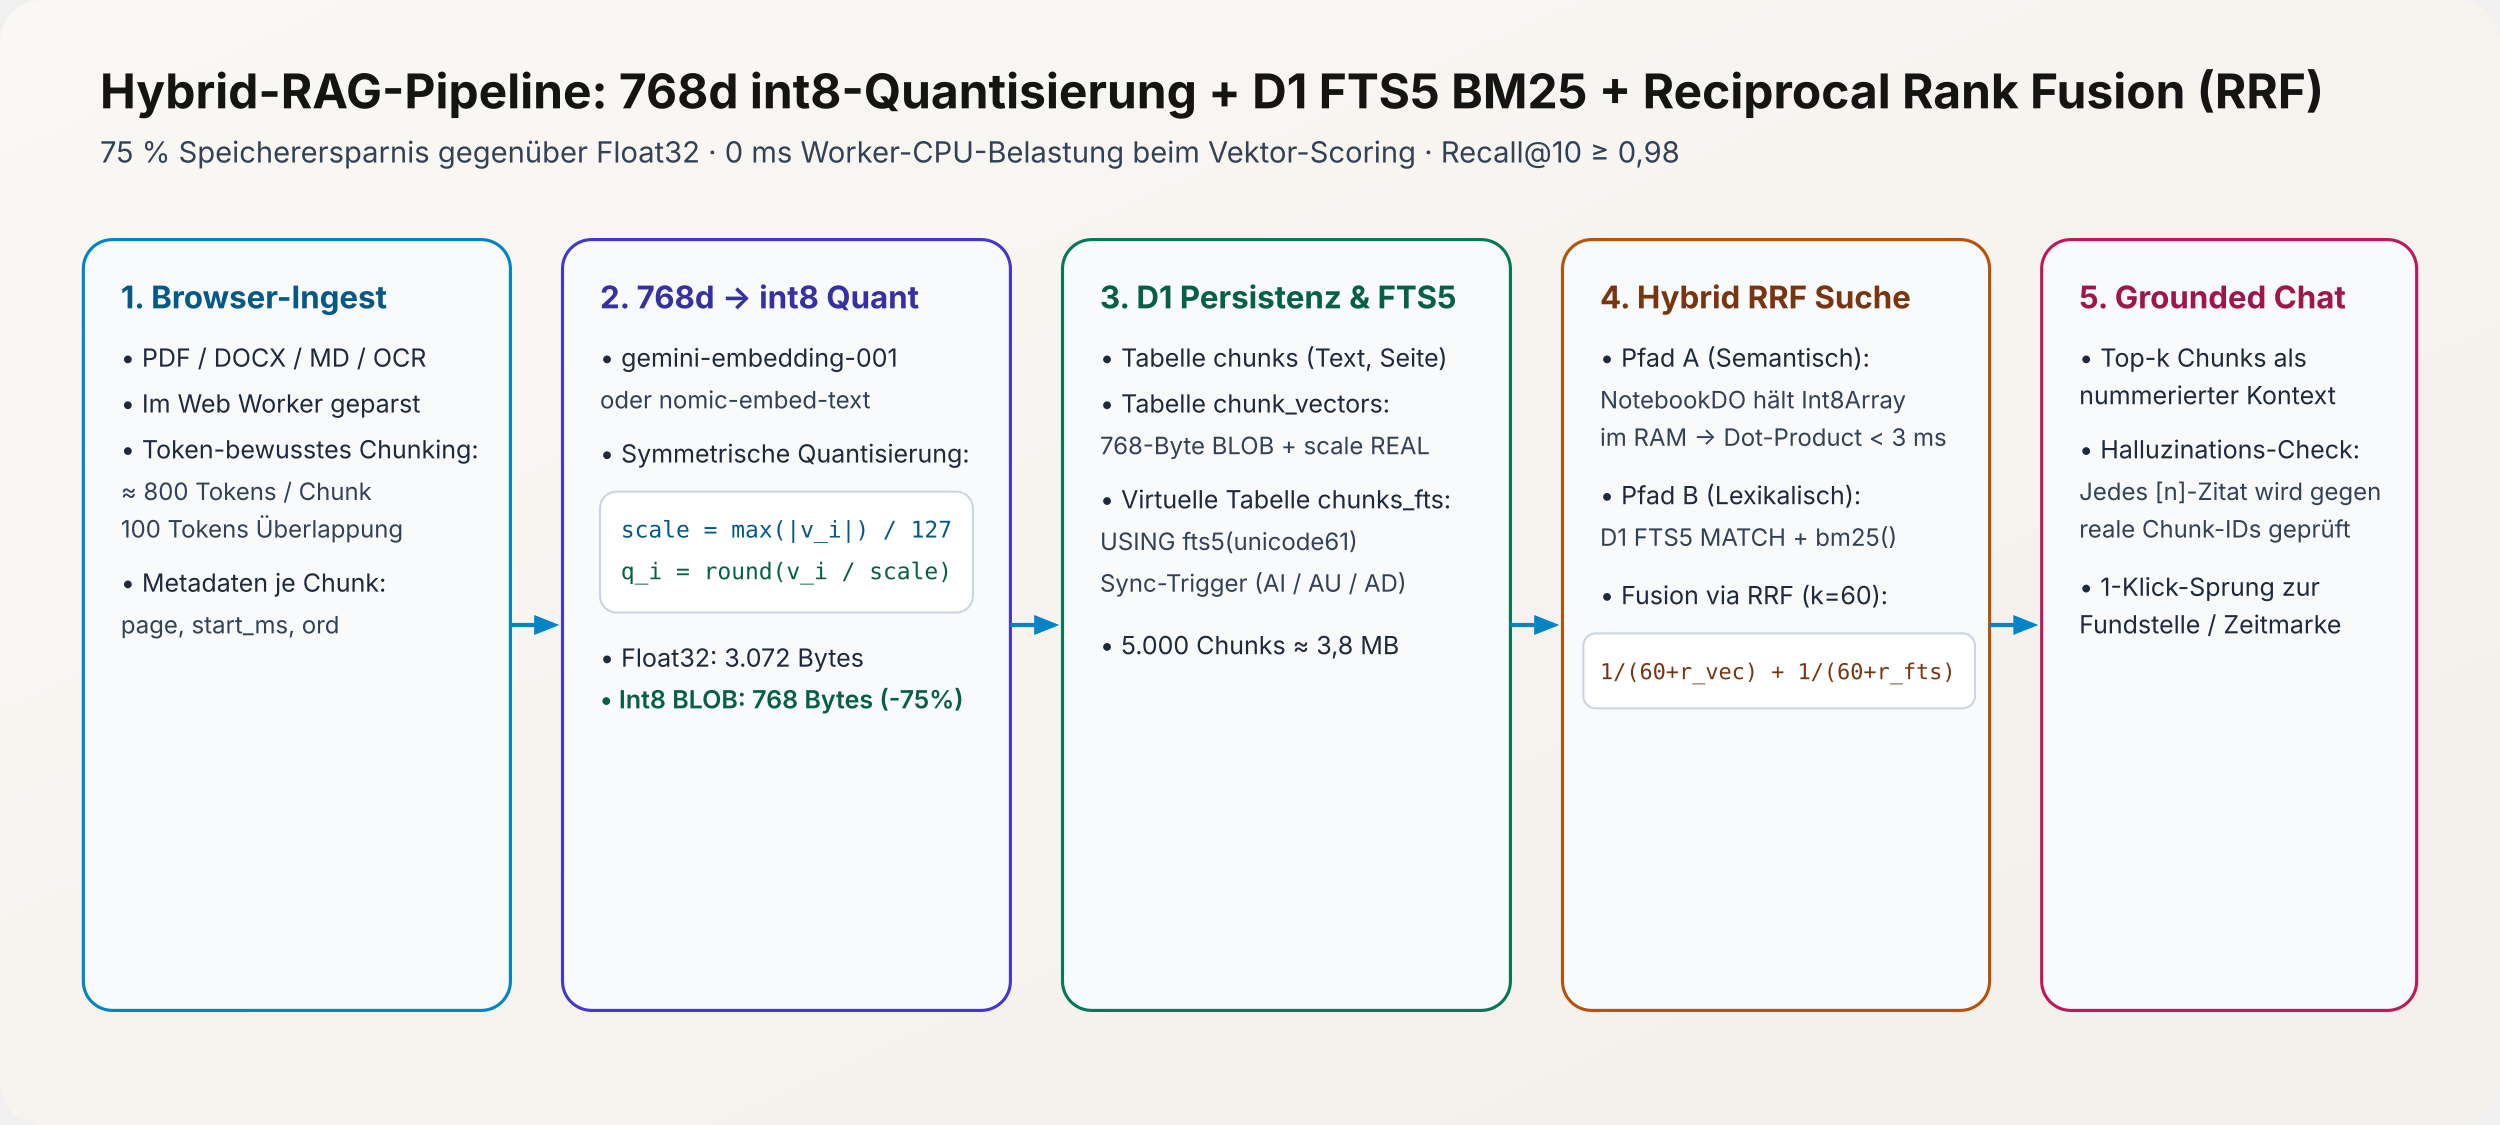
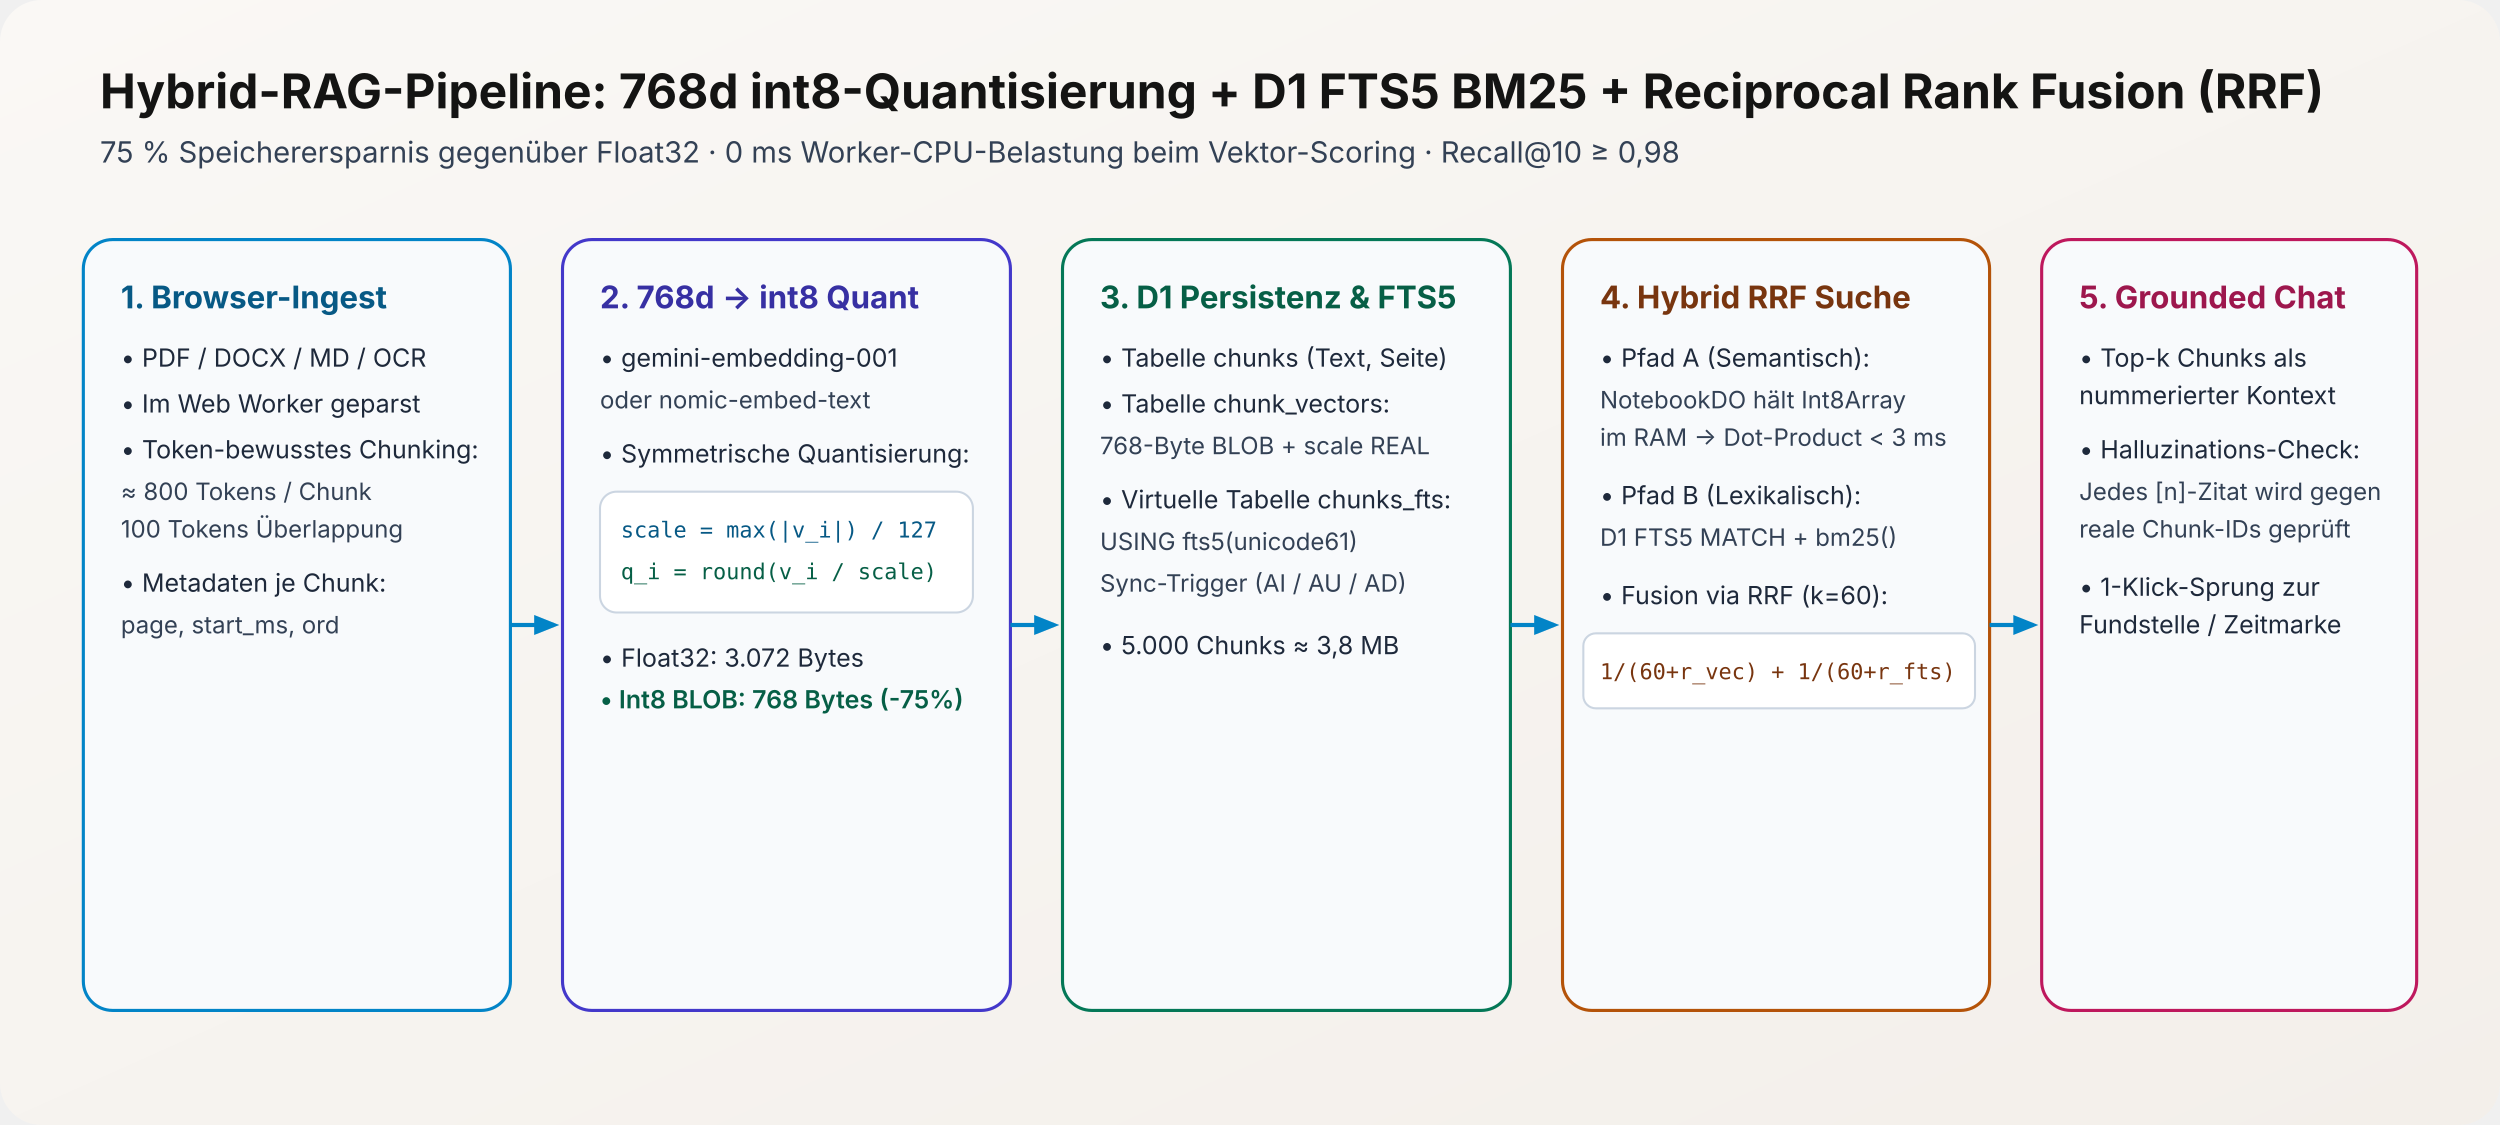
<svg xmlns="http://www.w3.org/2000/svg" viewBox="0 0 1200 540" width="1200" height="540" role="img" aria-labelledby="rag-title rag-desc">
  <style>
    :root {
      color-scheme: light dark;
      --bg-primary: #FAF8F5;
      --bg-card: #FFFFFF;
      --text-primary: #141413;
      --text-secondary: #3D3935;
      --border-subtle: #334155;
    }
    @media (prefers-color-scheme: dark) {
      :root {
        --bg-primary: #FAF8F5;
        --bg-card: #F8FAFC;
        --text-primary: #141413;
        --text-secondary: #475569;
        --border-subtle: #CBD5E1;
      }
    }
  </style>
  <defs>
    <linearGradient id="ragBg" x1="0%" y1="0%" x2="100%" y2="100%">
      <stop offset="0%" stop-color="#FAF8F5" />
      <stop offset="100%" stop-color="#F3EFEA" />
    </linearGradient>
    <marker id="ragArrow" viewBox="0 0 10 10" refX="8" refY="5" markerWidth="6" markerHeight="6" orient="auto">
      <path d="M 0 1 L 10 5 L 0 9 z" fill="#0284C7" />
    </marker>
  </defs>
  <rect width="1200" height="540" rx="20" fill="url(#ragBg)" />
  <text x="48" y="52" fill="#141413" font-family="Inter, 'Segoe UI', system-ui, -apple-system, Roboto, Helvetica, Arial, sans-serif" font-size="23" font-weight="700">Hybrid-RAG-Pipeline: 768d int8-Quantisierung + D1 FTS5 BM25 + Reciprocal Rank Fusion (RRF)</text>
  <text x="48" y="78" fill="#334155" font-family="Inter, 'Segoe UI', system-ui, -apple-system, Roboto, Helvetica, Arial, sans-serif" font-size="14">75 % Speicherersparnis gegenüber Float32 · 0 ms Worker-CPU-Belastung beim Vektor-Scoring · Recall@10 ≥ 0,98</text>
  <rect x="40" y="115" width="205" height="370" rx="14" fill="#F8FAFC" stroke="#0284C7" stroke-width="1.5" />
  <text x="58" y="148" fill="#075985" font-family="Inter, 'Segoe UI', system-ui, -apple-system, Roboto, Helvetica, Arial, sans-serif" font-size="15" font-weight="700">1. Browser-Ingest</text>
  <text x="58" y="176" fill="#1E293B" font-family="Inter, 'Segoe UI', system-ui, -apple-system, Roboto, Helvetica, Arial, sans-serif" font-size="12">• PDF / DOCX / MD / OCR</text>
  <text x="58" y="198" fill="#1E293B" font-family="Inter, 'Segoe UI', system-ui, -apple-system, Roboto, Helvetica, Arial, sans-serif" font-size="12">• Im Web Worker geparst</text>
  <text x="58" y="220" fill="#1E293B" font-family="Inter, 'Segoe UI', system-ui, -apple-system, Roboto, Helvetica, Arial, sans-serif" font-size="12">• Token-bewusstes Chunking:</text>
  <text x="58" y="240" fill="#334155" font-family="Inter, 'Segoe UI', system-ui, -apple-system, Roboto, Helvetica, Arial, sans-serif" font-size="11.5">  ≈ 800 Tokens / Chunk</text>
  <text x="58" y="258" fill="#334155" font-family="Inter, 'Segoe UI', system-ui, -apple-system, Roboto, Helvetica, Arial, sans-serif" font-size="11.5">  100 Tokens Überlappung</text>
  <text x="58" y="284" fill="#1E293B" font-family="Inter, 'Segoe UI', system-ui, -apple-system, Roboto, Helvetica, Arial, sans-serif" font-size="12">• Metadaten je Chunk:</text>
  <text x="58" y="304" fill="#334155" font-family="Inter, 'Segoe UI', system-ui, -apple-system, Roboto, Helvetica, Arial, sans-serif" font-size="11.5">  page, start_ms, ord</text>
  <rect x="270" y="115" width="215" height="370" rx="14" fill="#F8FAFC" stroke="#4338CA" stroke-width="1.5" />
  <text x="288" y="148" fill="#3730A3" font-family="Inter, 'Segoe UI', system-ui, -apple-system, Roboto, Helvetica, Arial, sans-serif" font-size="15" font-weight="700">2. 768d → int8 Quant</text>
  <text x="288" y="176" fill="#1E293B" font-family="Inter, 'Segoe UI', system-ui, -apple-system, Roboto, Helvetica, Arial, sans-serif" font-size="12">• gemini-embedding-001</text>
  <text x="288" y="196" fill="#334155" font-family="Inter, 'Segoe UI', system-ui, -apple-system, Roboto, Helvetica, Arial, sans-serif" font-size="11.5">  oder nomic-embed-text</text>
  <text x="288" y="222" fill="#1E293B" font-family="Inter, 'Segoe UI', system-ui, -apple-system, Roboto, Helvetica, Arial, sans-serif" font-size="12">• Symmetrische Quantisierung:</text>
  <rect x="288" y="236" width="179" height="58" rx="8" fill="#FFFFFF" stroke="#CBD5E1" />
-   <text x="298" y="258" fill="#075985" font-family="'JetBrains Mono', ui-monospace, Consolas, Menlo, monospace" font-size="11">scale = max(|v_i|) / 127</text>
-   <text x="298" y="278" fill="#065F46" font-family="'JetBrains Mono', ui-monospace, Consolas, Menlo, monospace" font-size="11">q_i = round(v_i / scale)</text>
+   <text x="298" y="258" fill="#075985" font-family="'JetBrains Mono', ui-monospace, Consolas, Menlo, monospace" font-size="10.5">scale = max(|v_i|) / 127</text>
+   <text x="298" y="278" fill="#065F46" font-family="'JetBrains Mono', ui-monospace, Consolas, Menlo, monospace" font-size="10.5">q_i = round(v_i / scale)</text>
  <text x="288" y="320" fill="#1E293B" font-family="Inter, 'Segoe UI', system-ui, -apple-system, Roboto, Helvetica, Arial, sans-serif" font-size="12">• Float32: 3.072 Bytes</text>
  <text x="288" y="340" fill="#065F46" font-family="Inter, 'Segoe UI', system-ui, -apple-system, Roboto, Helvetica, Arial, sans-serif" font-size="12" font-weight="600">• Int8 BLOB: 768 Bytes (-75%)</text>
  <rect x="510" y="115" width="215" height="370" rx="14" fill="#F8FAFC" stroke="#047857" stroke-width="1.5" />
  <text x="528" y="148" fill="#065F46" font-family="Inter, 'Segoe UI', system-ui, -apple-system, Roboto, Helvetica, Arial, sans-serif" font-size="15" font-weight="700">3. D1 Persistenz &amp; FTS5</text>
  <text x="528" y="176" fill="#1E293B" font-family="Inter, 'Segoe UI', system-ui, -apple-system, Roboto, Helvetica, Arial, sans-serif" font-size="12">• Tabelle chunks (Text, Seite)</text>
  <text x="528" y="198" fill="#1E293B" font-family="Inter, 'Segoe UI', system-ui, -apple-system, Roboto, Helvetica, Arial, sans-serif" font-size="12">• Tabelle chunk_vectors:</text>
  <text x="528" y="218" fill="#334155" font-family="Inter, 'Segoe UI', system-ui, -apple-system, Roboto, Helvetica, Arial, sans-serif" font-size="11.5">  768-Byte BLOB + scale REAL</text>
  <text x="528" y="244" fill="#1E293B" font-family="Inter, 'Segoe UI', system-ui, -apple-system, Roboto, Helvetica, Arial, sans-serif" font-size="12">• Virtuelle Tabelle chunks_fts:</text>
  <text x="528" y="264" fill="#334155" font-family="Inter, 'Segoe UI', system-ui, -apple-system, Roboto, Helvetica, Arial, sans-serif" font-size="11.5">  USING fts5(unicode61)</text>
  <text x="528" y="284" fill="#334155" font-family="Inter, 'Segoe UI', system-ui, -apple-system, Roboto, Helvetica, Arial, sans-serif" font-size="11.5">  Sync-Trigger (AI / AU / AD)</text>
  <text x="528" y="314" fill="#1E293B" font-family="Inter, 'Segoe UI', system-ui, -apple-system, Roboto, Helvetica, Arial, sans-serif" font-size="12">• 5.000 Chunks ≈ 3,8 MB</text>
  <rect x="750" y="115" width="205" height="370" rx="14" fill="#F8FAFC" stroke="#B45309" stroke-width="1.5" />
  <text x="768" y="148" fill="#78350F" font-family="Inter, 'Segoe UI', system-ui, -apple-system, Roboto, Helvetica, Arial, sans-serif" font-size="15" font-weight="700">4. Hybrid RRF Suche</text>
  <text x="768" y="176" fill="#1E293B" font-family="Inter, 'Segoe UI', system-ui, -apple-system, Roboto, Helvetica, Arial, sans-serif" font-size="12">• Pfad A (Semantisch):</text>
  <text x="768" y="196" fill="#334155" font-family="Inter, 'Segoe UI', system-ui, -apple-system, Roboto, Helvetica, Arial, sans-serif" font-size="11.5">  NotebookDO hält Int8Array</text>
  <text x="768" y="214" fill="#334155" font-family="Inter, 'Segoe UI', system-ui, -apple-system, Roboto, Helvetica, Arial, sans-serif" font-size="11.5">  im RAM → Dot-Product &lt; 3 ms</text>
  <text x="768" y="242" fill="#1E293B" font-family="Inter, 'Segoe UI', system-ui, -apple-system, Roboto, Helvetica, Arial, sans-serif" font-size="12">• Pfad B (Lexikalisch):</text>
  <text x="768" y="262" fill="#334155" font-family="Inter, 'Segoe UI', system-ui, -apple-system, Roboto, Helvetica, Arial, sans-serif" font-size="11.5">  D1 FTS5 MATCH + bm25()</text>
  <text x="768" y="290" fill="#1E293B" font-family="Inter, 'Segoe UI', system-ui, -apple-system, Roboto, Helvetica, Arial, sans-serif" font-size="12">• Fusion via RRF (k=60):</text>
  <rect x="760" y="304" width="188" height="36" rx="6" fill="#FFFFFF" stroke="#CBD5E1" />
  <text x="768" y="326" fill="#78350F" font-family="'JetBrains Mono', ui-monospace, Consolas, Menlo, monospace" font-size="10.5">1/(60+r_vec) + 1/(60+r_fts)</text>
  <rect x="980" y="115" width="180" height="370" rx="14" fill="#F8FAFC" stroke="#BE185D" stroke-width="1.5" />
  <text x="998" y="148" fill="#9D174D" font-family="Inter, 'Segoe UI', system-ui, -apple-system, Roboto, Helvetica, Arial, sans-serif" font-size="15" font-weight="700">5. Grounded Chat</text>
  <text x="998" y="176" fill="#1E293B" font-family="Inter, 'Segoe UI', system-ui, -apple-system, Roboto, Helvetica, Arial, sans-serif" font-size="12">• Top-k Chunks als</text>
  <text x="998" y="194" fill="#1E293B" font-family="Inter, 'Segoe UI', system-ui, -apple-system, Roboto, Helvetica, Arial, sans-serif" font-size="12">  nummerierter Kontext</text>
  <text x="998" y="220" fill="#1E293B" font-family="Inter, 'Segoe UI', system-ui, -apple-system, Roboto, Helvetica, Arial, sans-serif" font-size="12">• Halluzinations-Check:</text>
  <text x="998" y="240" fill="#334155" font-family="Inter, 'Segoe UI', system-ui, -apple-system, Roboto, Helvetica, Arial, sans-serif" font-size="11.5">  Jedes [n]-Zitat wird gegen</text>
  <text x="998" y="258" fill="#334155" font-family="Inter, 'Segoe UI', system-ui, -apple-system, Roboto, Helvetica, Arial, sans-serif" font-size="11.5">  reale Chunk-IDs geprüft</text>
  <text x="998" y="286" fill="#1E293B" font-family="Inter, 'Segoe UI', system-ui, -apple-system, Roboto, Helvetica, Arial, sans-serif" font-size="12">• 1-Klick-Sprung zur</text>
  <text x="998" y="304" fill="#1E293B" font-family="Inter, 'Segoe UI', system-ui, -apple-system, Roboto, Helvetica, Arial, sans-serif" font-size="12">  Fundstelle / Zeitmarke</text>
  <line x1="245" y1="300" x2="266" y2="300" stroke="#0284C7" stroke-width="2" marker-end="url(#ragArrow)" />
  <line x1="485" y1="300" x2="506" y2="300" stroke="#0284C7" stroke-width="2" marker-end="url(#ragArrow)" />
  <line x1="725" y1="300" x2="746" y2="300" stroke="#0284C7" stroke-width="2" marker-end="url(#ragArrow)" />
  <line x1="955" y1="300" x2="976" y2="300" stroke="#0284C7" stroke-width="2" marker-end="url(#ragArrow)" />
</svg>
